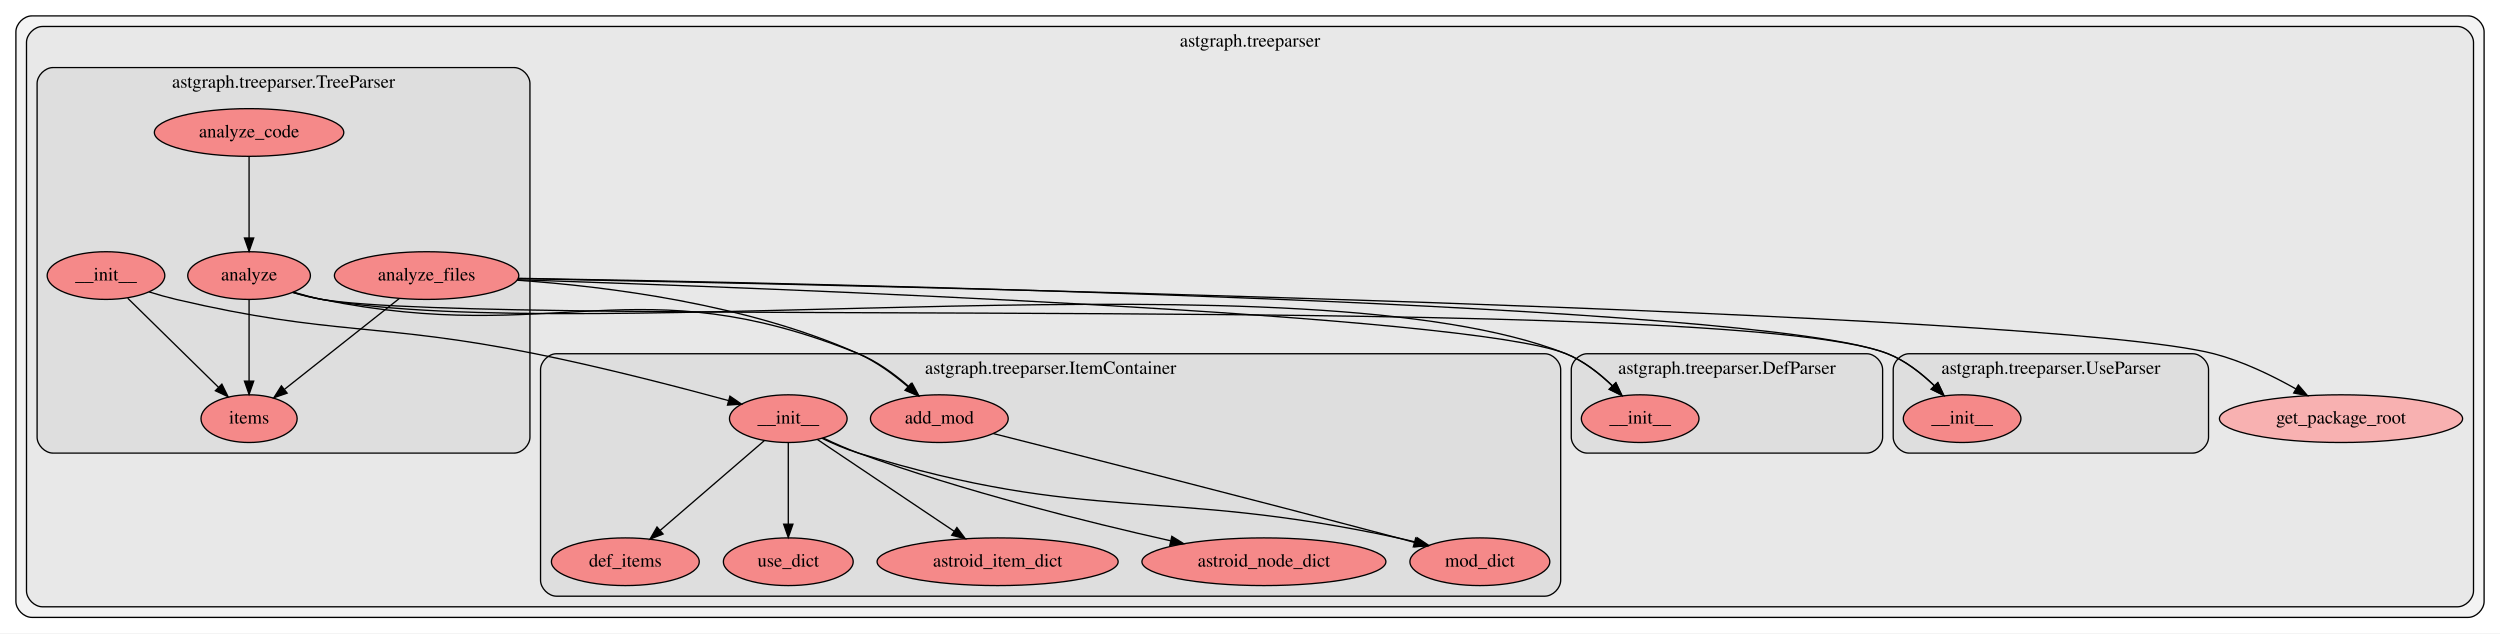
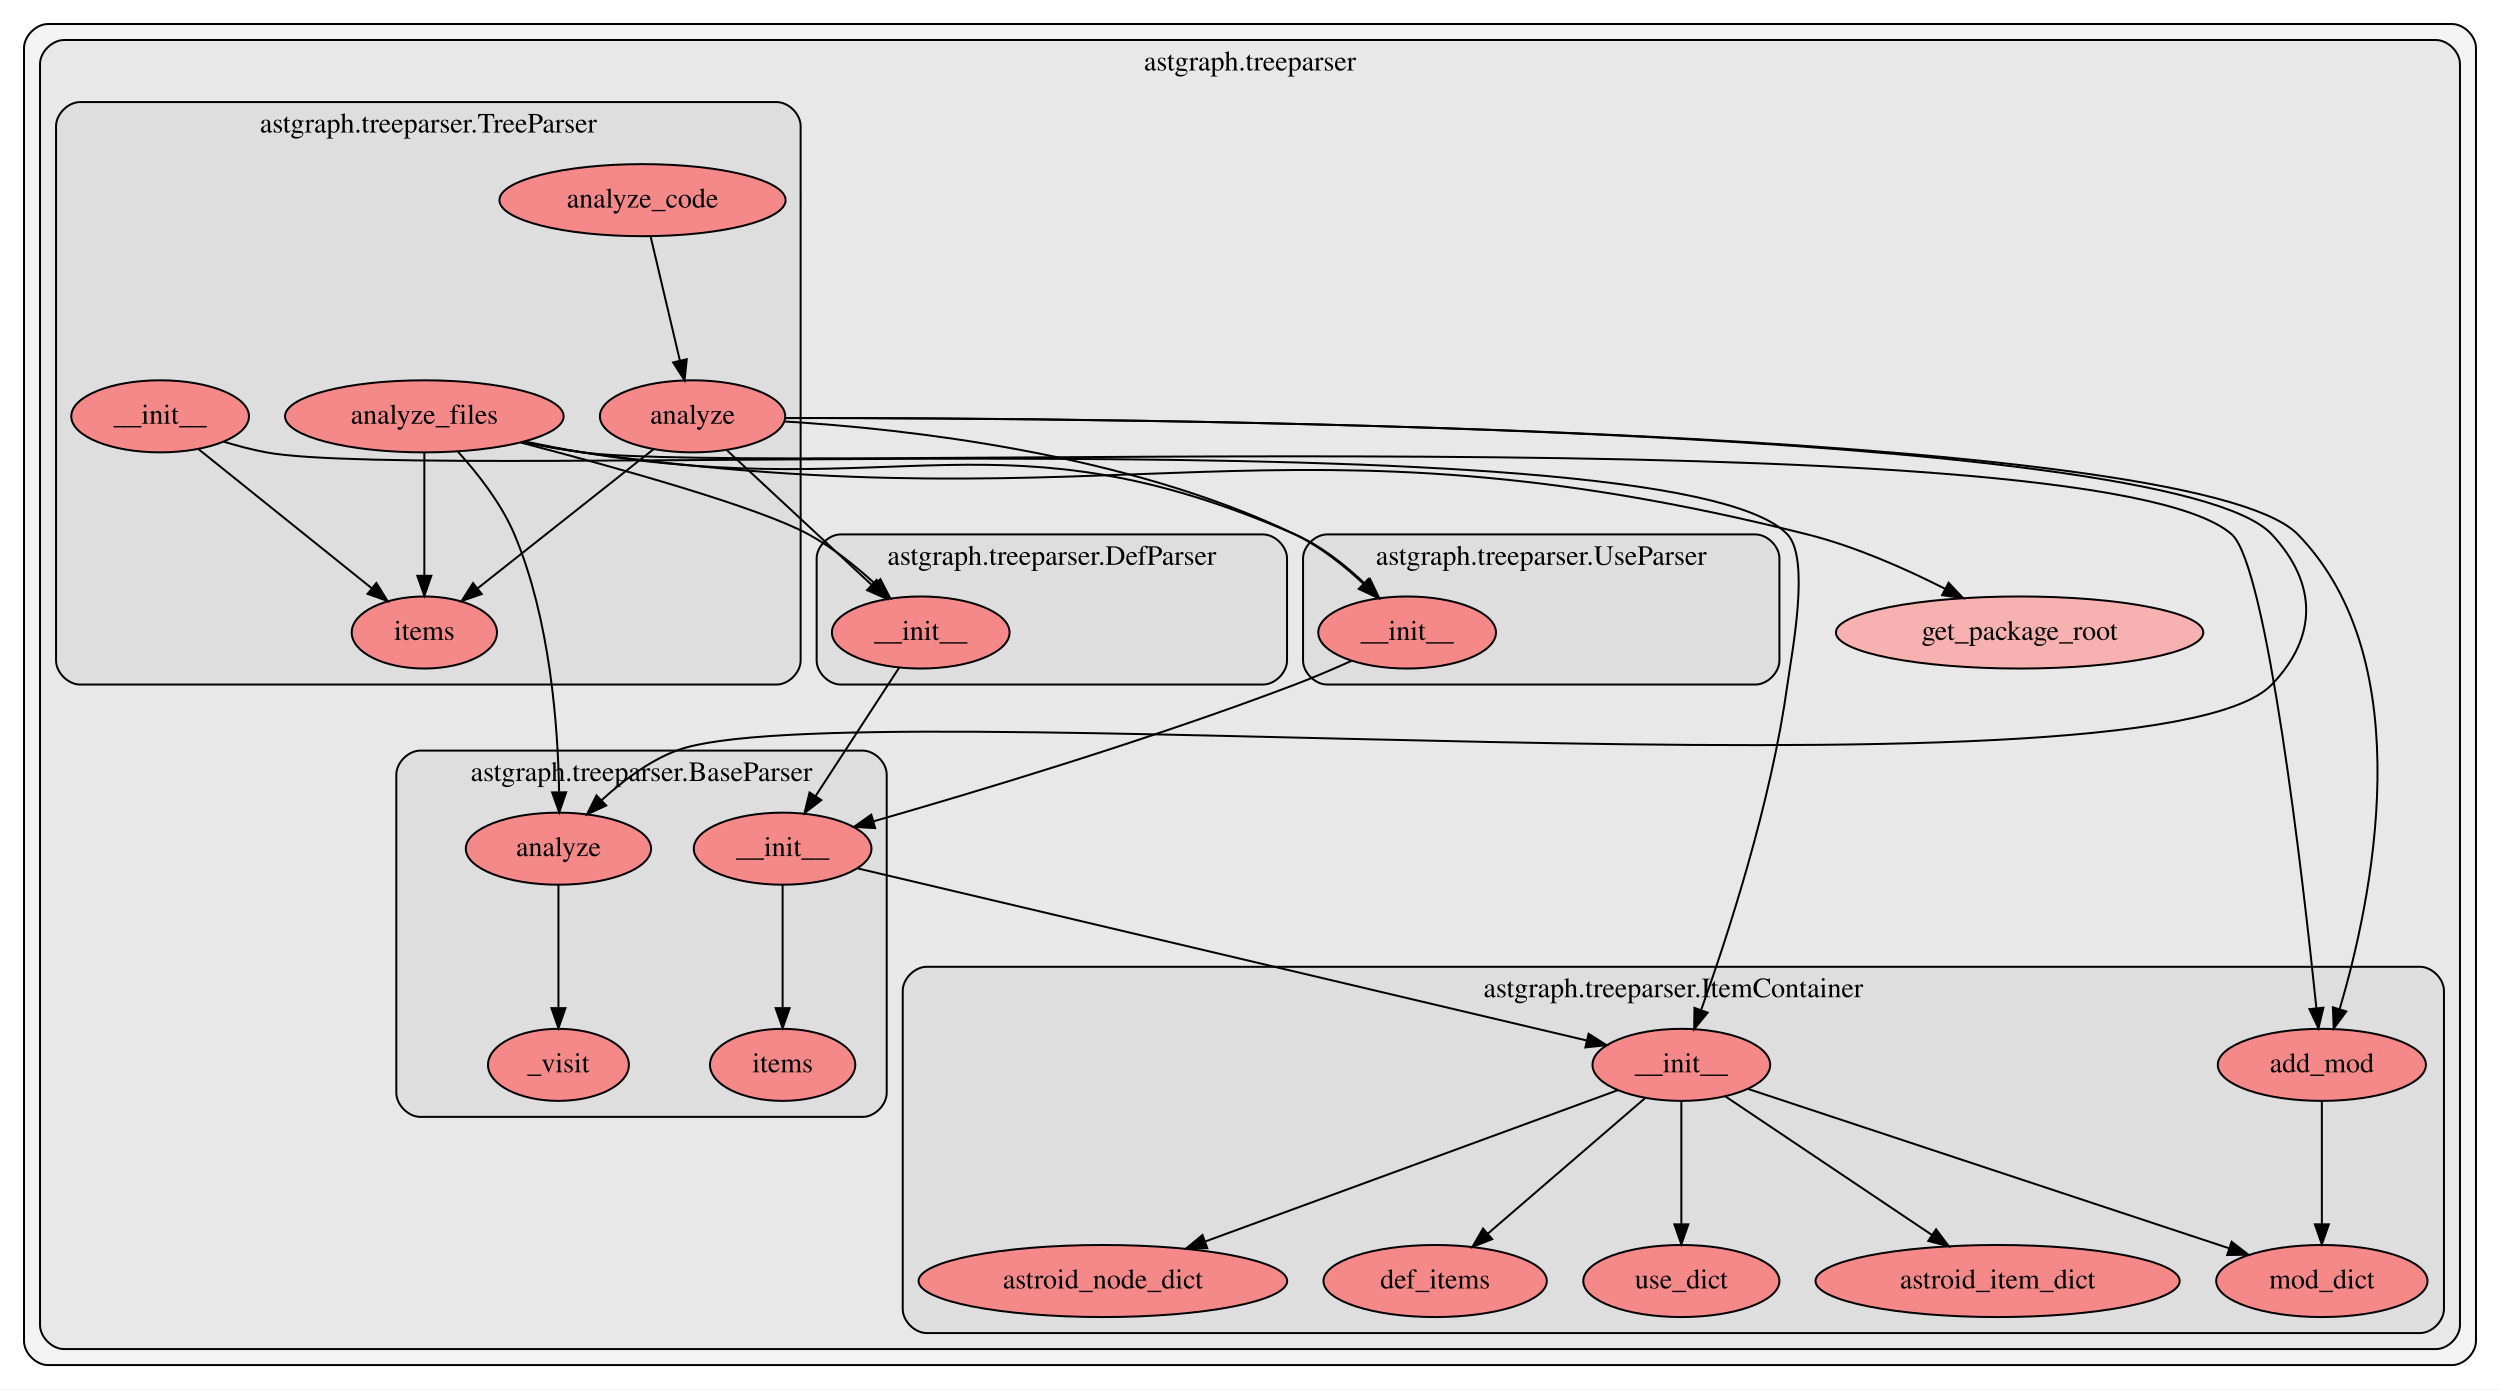
- <svg xmlns="http://www.w3.org/2000/svg" width="1887pt" height="478pt" viewBox="0.00 0.00 1887.00 478.00">
-   <g id="graph0" class="graph" transform="scale(1 1) rotate(0) translate(4 474)">
-     <polygon fill="white" stroke="transparent" points="-4,4 -4,-474 1883,-474 1883,4 -4,4" />
+ <svg xmlns="http://www.w3.org/2000/svg" width="1249pt" height="694pt" viewBox="0.00 0.00 1249.00 694.00">
+   <g id="graph0" class="graph" transform="scale(1 1) rotate(0) translate(4 690)">
+     <polygon fill="white" stroke="transparent" points="-4,4 -4,-690 1245,-690 1245,4 -4,4" />
    <g id="clust1" class="cluster">
-       <path fill="#808080" fill-opacity="0.094" stroke="black" d="M20,-8C20,-8 1859,-8 1859,-8 1865,-8 1871,-14 1871,-20 1871,-20 1871,-450 1871,-450 1871,-456 1865,-462 1859,-462 1859,-462 20,-462 20,-462 14,-462 8,-456 8,-450 8,-450 8,-20 8,-20 8,-14 14,-8 20,-8" />
+       <path fill="#808080" fill-opacity="0.094" stroke="black" d="M20,-8C20,-8 1221,-8 1221,-8 1227,-8 1233,-14 1233,-20 1233,-20 1233,-666 1233,-666 1233,-672 1227,-678 1221,-678 1221,-678 20,-678 20,-678 14,-678 8,-672 8,-666 8,-666 8,-20 8,-20 8,-14 14,-8 20,-8" />
    </g>
    <g id="clust2" class="cluster">
-       <path fill="#808080" fill-opacity="0.094" stroke="black" d="M28,-16C28,-16 1851,-16 1851,-16 1857,-16 1863,-22 1863,-28 1863,-28 1863,-442 1863,-442 1863,-448 1857,-454 1851,-454 1851,-454 28,-454 28,-454 22,-454 16,-448 16,-442 16,-442 16,-28 16,-28 16,-22 22,-16 28,-16" />
-       <text text-anchor="middle" x="939.5" y="-438.8" font-family="Times,serif" font-size="14.00">astgraph.treeparser</text>
+       <path fill="#808080" fill-opacity="0.094" stroke="black" d="M28,-16C28,-16 1213,-16 1213,-16 1219,-16 1225,-22 1225,-28 1225,-28 1225,-658 1225,-658 1225,-664 1219,-670 1213,-670 1213,-670 28,-670 28,-670 22,-670 16,-664 16,-658 16,-658 16,-28 16,-28 16,-22 22,-16 28,-16" />
+       <text text-anchor="middle" x="620.5" y="-654.8" font-family="Times,serif" font-size="14.00">astgraph.treeparser</text>
    </g>
    <g id="clust3" class="cluster">
-       <path fill="#808080" fill-opacity="0.094" stroke="black" d="M1194,-132C1194,-132 1405,-132 1405,-132 1411,-132 1417,-138 1417,-144 1417,-144 1417,-195 1417,-195 1417,-201 1411,-207 1405,-207 1405,-207 1194,-207 1194,-207 1188,-207 1182,-201 1182,-195 1182,-195 1182,-144 1182,-144 1182,-138 1188,-132 1194,-132" />
-       <text text-anchor="middle" x="1299.5" y="-191.8" font-family="Times,serif" font-size="14.00">astgraph.treeparser.DefParser</text>
+       <path fill="#808080" fill-opacity="0.094" stroke="black" d="M206,-132C206,-132 427,-132 427,-132 433,-132 439,-138 439,-144 439,-144 439,-303 439,-303 439,-309 433,-315 427,-315 427,-315 206,-315 206,-315 200,-315 194,-309 194,-303 194,-303 194,-144 194,-144 194,-138 200,-132 206,-132" />
+       <text text-anchor="middle" x="316.5" y="-299.8" font-family="Times,serif" font-size="14.00">astgraph.treeparser.BaseParser</text>
    </g>
    <g id="clust4" class="cluster">
-       <path fill="#808080" fill-opacity="0.094" stroke="black" d="M416,-24C416,-24 1162,-24 1162,-24 1168,-24 1174,-30 1174,-36 1174,-36 1174,-195 1174,-195 1174,-201 1168,-207 1162,-207 1162,-207 416,-207 416,-207 410,-207 404,-201 404,-195 404,-195 404,-36 404,-36 404,-30 410,-24 416,-24" />
-       <text text-anchor="middle" x="789" y="-191.8" font-family="Times,serif" font-size="14.00">astgraph.treeparser.ItemContainer</text>
+       <path fill="#808080" fill-opacity="0.094" stroke="black" d="M416,-348C416,-348 627,-348 627,-348 633,-348 639,-354 639,-360 639,-360 639,-411 639,-411 639,-417 633,-423 627,-423 627,-423 416,-423 416,-423 410,-423 404,-417 404,-411 404,-411 404,-360 404,-360 404,-354 410,-348 416,-348" />
+       <text text-anchor="middle" x="521.5" y="-407.8" font-family="Times,serif" font-size="14.00">astgraph.treeparser.DefParser</text>
    </g>
    <g id="clust5" class="cluster">
-       <path fill="#808080" fill-opacity="0.094" stroke="black" d="M36,-132C36,-132 384,-132 384,-132 390,-132 396,-138 396,-144 396,-144 396,-411 396,-411 396,-417 390,-423 384,-423 384,-423 36,-423 36,-423 30,-423 24,-417 24,-411 24,-411 24,-144 24,-144 24,-138 30,-132 36,-132" />
-       <text text-anchor="middle" x="210" y="-407.8" font-family="Times,serif" font-size="14.00">astgraph.treeparser.TreeParser</text>
+       <path fill="#808080" fill-opacity="0.094" stroke="black" d="M459,-24C459,-24 1205,-24 1205,-24 1211,-24 1217,-30 1217,-36 1217,-36 1217,-195 1217,-195 1217,-201 1211,-207 1205,-207 1205,-207 459,-207 459,-207 453,-207 447,-201 447,-195 447,-195 447,-36 447,-36 447,-30 453,-24 459,-24" />
+       <text text-anchor="middle" x="832" y="-191.8" font-family="Times,serif" font-size="14.00">astgraph.treeparser.ItemContainer</text>
    </g>
    <g id="clust6" class="cluster">
-       <path fill="#808080" fill-opacity="0.094" stroke="black" d="M1437,-132C1437,-132 1651,-132 1651,-132 1657,-132 1663,-138 1663,-144 1663,-144 1663,-195 1663,-195 1663,-201 1657,-207 1651,-207 1651,-207 1437,-207 1437,-207 1431,-207 1425,-201 1425,-195 1425,-195 1425,-144 1425,-144 1425,-138 1431,-132 1437,-132" />
-       <text text-anchor="middle" x="1544" y="-191.8" font-family="Times,serif" font-size="14.00">astgraph.treeparser.UseParser</text>
+       <path fill="#808080" fill-opacity="0.094" stroke="black" d="M36,-348C36,-348 384,-348 384,-348 390,-348 396,-354 396,-360 396,-360 396,-627 396,-627 396,-633 390,-639 384,-639 384,-639 36,-639 36,-639 30,-639 24,-633 24,-627 24,-627 24,-360 24,-360 24,-354 30,-348 36,-348" />
+       <text text-anchor="middle" x="210" y="-623.8" font-family="Times,serif" font-size="14.00">astgraph.treeparser.TreeParser</text>
+     </g>
+     <g id="clust7" class="cluster">
+       <path fill="#808080" fill-opacity="0.094" stroke="black" d="M659,-348C659,-348 873,-348 873,-348 879,-348 885,-354 885,-360 885,-360 885,-411 885,-411 885,-417 879,-423 873,-423 873,-423 659,-423 659,-423 653,-423 647,-417 647,-411 647,-411 647,-360 647,-360 647,-354 653,-348 659,-348" />
+       <text text-anchor="middle" x="766" y="-407.8" font-family="Times,serif" font-size="14.00">astgraph.treeparser.UseParser</text>
    </g>
    <g id="node1" class="node">
-       <ellipse fill="#ff9999" fill-opacity="0.698" stroke="black" cx="1763" cy="-158" rx="91.78" ry="18" />
-       <text text-anchor="middle" x="1763" y="-154.3" font-family="Times,serif" font-size="14.00" fill="#000000">get_package_root</text>
+       <ellipse fill="#ff9999" fill-opacity="0.698" stroke="black" cx="1005" cy="-374" rx="91.78" ry="18" />
+       <text text-anchor="middle" x="1005" y="-370.3" font-family="Times,serif" font-size="14.00" fill="#000000">get_package_root</text>
    </g>
    <g id="node2" class="node">
-       <ellipse fill="#ff6565" fill-opacity="0.698" stroke="black" cx="1234" cy="-158" rx="44.39" ry="18" />
-       <text text-anchor="middle" x="1234" y="-154.3" font-family="Times,serif" font-size="14.00" fill="#000000">__init__</text>
+       <ellipse fill="#ff6565" fill-opacity="0.698" stroke="black" cx="387" cy="-266" rx="44.39" ry="18" />
+       <text text-anchor="middle" x="387" y="-262.3" font-family="Times,serif" font-size="14.00" fill="#000000">__init__</text>
+     </g>
+     <g id="node5" class="node">
+       <ellipse fill="#ff6565" fill-opacity="0.698" stroke="black" cx="387" cy="-158" rx="36.29" ry="18" />
+       <text text-anchor="middle" x="387" y="-154.3" font-family="Times,serif" font-size="14.00" fill="#000000">items</text>
+     </g>
+     <g id="edge8" class="edge">
+       <path fill="none" stroke="#000000" d="M387,-247.97C387,-231.38 387,-205.88 387,-186.43" />
+       <polygon fill="#000000" stroke="#000000" points="390.5,-186.34 387,-176.34 383.5,-186.34 390.5,-186.34" />
+     </g>
+     <g id="node7" class="node">
+       <ellipse fill="#ff6565" fill-opacity="0.698" stroke="black" cx="836" cy="-158" rx="44.39" ry="18" />
+       <text text-anchor="middle" x="836" y="-154.3" font-family="Times,serif" font-size="14.00" fill="#000000">__init__</text>
+     </g>
+     <g id="edge7" class="edge">
+       <path fill="none" stroke="#000000" d="M424.51,-256.14C505.99,-236.91 699.03,-191.34 788.7,-170.17" />
+       <polygon fill="#000000" stroke="#000000" points="789.67,-173.53 798.6,-167.83 788.06,-166.72 789.67,-173.53" />
    </g>
    <g id="node3" class="node">
-       <ellipse fill="#ff6565" fill-opacity="0.698" stroke="black" cx="591" cy="-158" rx="44.39" ry="18" />
-       <text text-anchor="middle" x="591" y="-154.3" font-family="Times,serif" font-size="14.00" fill="#000000">__init__</text>
-     </g>
-     <g id="node5" class="node">
-       <ellipse fill="#ff6565" fill-opacity="0.698" stroke="black" cx="749" cy="-50" rx="90.98" ry="18" />
-       <text text-anchor="middle" x="749" y="-46.3" font-family="Times,serif" font-size="14.00" fill="#000000">astroid_item_dict</text>
+       <ellipse fill="#ff6565" fill-opacity="0.698" stroke="black" cx="275" cy="-158" rx="35.19" ry="18" />
+       <text text-anchor="middle" x="275" y="-154.3" font-family="Times,serif" font-size="14.00" fill="#000000">_visit</text>
+     </g>
+     <g id="node4" class="node">
+       <ellipse fill="#ff6565" fill-opacity="0.698" stroke="black" cx="275" cy="-266" rx="46.29" ry="18" />
+       <text text-anchor="middle" x="275" y="-262.3" font-family="Times,serif" font-size="14.00" fill="#000000">analyze</text>
+     </g>
+     <g id="edge9" class="edge">
+       <path fill="none" stroke="#000000" d="M275,-247.97C275,-231.38 275,-205.88 275,-186.43" />
+       <polygon fill="#000000" stroke="#000000" points="278.5,-186.34 275,-176.34 271.5,-186.34 278.5,-186.34" />
+     </g>
+     <g id="node6" class="node">
+       <ellipse fill="#ff6565" fill-opacity="0.698" stroke="black" cx="456" cy="-374" rx="44.39" ry="18" />
+       <text text-anchor="middle" x="456" y="-370.3" font-family="Times,serif" font-size="14.00" fill="#000000">__init__</text>
+     </g>
+     <g id="edge17" class="edge">
+       <path fill="none" stroke="#000000" d="M445.22,-356.44C434.04,-339.27 416.43,-312.21 403.5,-292.35" />
+       <polygon fill="#000000" stroke="#000000" points="406.32,-290.27 397.93,-283.8 400.46,-294.09 406.32,-290.27" />
+     </g>
+     <g id="node9" class="node">
+       <ellipse fill="#ff6565" fill-opacity="0.698" stroke="black" cx="994" cy="-50" rx="90.98" ry="18" />
+       <text text-anchor="middle" x="994" y="-46.3" font-family="Times,serif" font-size="14.00" fill="#000000">astroid_item_dict</text>
    </g>
    <g id="edge4" class="edge">
-       <path fill="none" stroke="#000000" d="M612.97,-142.26C639.79,-124.27 685.38,-93.68 716.32,-72.93" />
-       <polygon fill="#000000" stroke="#000000" points="718.27,-75.83 724.63,-67.35 714.37,-70.02 718.27,-75.83" />
-     </g>
-     <g id="node6" class="node">
-       <ellipse fill="#ff6565" fill-opacity="0.698" stroke="black" cx="950" cy="-50" rx="92.08" ry="18" />
-       <text text-anchor="middle" x="950" y="-46.3" font-family="Times,serif" font-size="14.00" fill="#000000">astroid_node_dict</text>
+       <path fill="none" stroke="#000000" d="M857.97,-142.26C884.79,-124.27 930.38,-93.68 961.32,-72.93" />
+       <polygon fill="#000000" stroke="#000000" points="963.27,-75.83 969.63,-67.35 959.37,-70.02 963.27,-75.83" />
+     </g>
+     <g id="node10" class="node">
+       <ellipse fill="#ff6565" fill-opacity="0.698" stroke="black" cx="547" cy="-50" rx="92.08" ry="18" />
+       <text text-anchor="middle" x="547" y="-46.3" font-family="Times,serif" font-size="14.00" fill="#000000">astroid_node_dict</text>
    </g>
    <g id="edge5" class="edge">
-       <path fill="none" stroke="#000000" d="M617.29,-143.44C625.69,-139.43 635.11,-135.24 644,-132 723.02,-103.18 816.94,-79.86 879.69,-65.78" />
-       <polygon fill="#000000" stroke="#000000" points="880.49,-69.18 889.49,-63.6 878.97,-62.35 880.49,-69.18" />
-     </g>
-     <g id="node7" class="node">
-       <ellipse fill="#ff6565" fill-opacity="0.698" stroke="black" cx="468" cy="-50" rx="55.79" ry="18" />
-       <text text-anchor="middle" x="468" y="-46.3" font-family="Times,serif" font-size="14.00" fill="#000000">def_items</text>
+       <path fill="none" stroke="#000000" d="M804.25,-145.35C754.52,-127.11 657.81,-91.64 598.17,-69.77" />
+       <polygon fill="#000000" stroke="#000000" points="599.16,-66.41 588.57,-66.25 596.75,-72.98 599.16,-66.41" />
+     </g>
+     <g id="node11" class="node">
+       <ellipse fill="#ff6565" fill-opacity="0.698" stroke="black" cx="713" cy="-50" rx="55.79" ry="18" />
+       <text text-anchor="middle" x="713" y="-46.3" font-family="Times,serif" font-size="14.00" fill="#000000">def_items</text>
    </g>
    <g id="edge2" class="edge">
-       <path fill="none" stroke="#000000" d="M572.85,-141.36C552.08,-123.46 517.88,-93.98 494.21,-73.59" />
-       <polygon fill="#000000" stroke="#000000" points="496.49,-70.93 486.63,-67.05 491.92,-76.23 496.49,-70.93" />
+       <path fill="none" stroke="#000000" d="M817.85,-141.36C797.08,-123.46 762.88,-93.98 739.21,-73.59" />
+       <polygon fill="#000000" stroke="#000000" points="741.49,-70.93 731.63,-67.05 736.92,-76.23 741.49,-70.93" />
+     </g>
+     <g id="node12" class="node">
+       <ellipse fill="#ff6565" fill-opacity="0.698" stroke="black" cx="1156" cy="-50" rx="52.79" ry="18" />
+       <text text-anchor="middle" x="1156" y="-46.3" font-family="Times,serif" font-size="14.00" fill="#000000">mod_dict</text>
+     </g>
+     <g id="edge1" class="edge">
+       <path fill="none" stroke="#000000" d="M869.34,-145.96C926.74,-126.94 1044.35,-87.98 1109.68,-66.34" />
+       <polygon fill="#000000" stroke="#000000" points="1110.92,-69.62 1119.31,-63.15 1108.72,-62.98 1110.92,-69.62" />
+     </g>
+     <g id="node13" class="node">
+       <ellipse fill="#ff6565" fill-opacity="0.698" stroke="black" cx="836" cy="-50" rx="48.99" ry="18" />
+       <text text-anchor="middle" x="836" y="-46.3" font-family="Times,serif" font-size="14.00" fill="#000000">use_dict</text>
+     </g>
+     <g id="edge3" class="edge">
+       <path fill="none" stroke="#000000" d="M836,-139.97C836,-123.38 836,-97.88 836,-78.43" />
+       <polygon fill="#000000" stroke="#000000" points="839.5,-78.34 836,-68.34 832.5,-78.34 839.5,-78.34" />
    </g>
    <g id="node8" class="node">
-       <ellipse fill="#ff6565" fill-opacity="0.698" stroke="black" cx="1113" cy="-50" rx="52.79" ry="18" />
-       <text text-anchor="middle" x="1113" y="-46.3" font-family="Times,serif" font-size="14.00" fill="#000000">mod_dict</text>
-     </g>
-     <g id="edge1" class="edge">
-       <path fill="none" stroke="#000000" d="M616.56,-143.14C625.08,-139.02 634.76,-134.84 644,-132 819.02,-78.17 871.98,-106.49 1051,-68 1055.42,-67.05 1059.98,-65.98 1064.55,-64.84" />
-       <polygon fill="#000000" stroke="#000000" points="1065.66,-68.17 1074.47,-62.28 1063.91,-61.39 1065.66,-68.17" />
-     </g>
-     <g id="node9" class="node">
-       <ellipse fill="#ff6565" fill-opacity="0.698" stroke="black" cx="591" cy="-50" rx="48.99" ry="18" />
-       <text text-anchor="middle" x="591" y="-46.3" font-family="Times,serif" font-size="14.00" fill="#000000">use_dict</text>
-     </g>
-     <g id="edge3" class="edge">
-       <path fill="none" stroke="#000000" d="M591,-139.97C591,-123.38 591,-97.88 591,-78.43" />
-       <polygon fill="#000000" stroke="#000000" points="594.5,-78.34 591,-68.34 587.5,-78.34 594.5,-78.34" />
-     </g>
-     <g id="node4" class="node">
-       <ellipse fill="#ff6565" fill-opacity="0.698" stroke="black" cx="705" cy="-158" rx="51.99" ry="18" />
-       <text text-anchor="middle" x="705" y="-154.3" font-family="Times,serif" font-size="14.00" fill="#000000">add_mod</text>
+       <ellipse fill="#ff6565" fill-opacity="0.698" stroke="black" cx="1156" cy="-158" rx="51.99" ry="18" />
+       <text text-anchor="middle" x="1156" y="-154.3" font-family="Times,serif" font-size="14.00" fill="#000000">add_mod</text>
    </g>
    <g id="edge6" class="edge">
-       <path fill="none" stroke="#000000" d="M745.8,-146.73C810.57,-130.37 940.85,-97.27 1051,-68 1055.07,-66.92 1059.28,-65.79 1063.5,-64.65" />
-       <polygon fill="#000000" stroke="#000000" points="1064.6,-67.98 1073.34,-61.98 1062.77,-61.22 1064.6,-67.98" />
-     </g>
-     <g id="node10" class="node">
-       <ellipse fill="#ff6565" fill-opacity="0.698" stroke="black" cx="76" cy="-266" rx="44.39" ry="18" />
-       <text text-anchor="middle" x="76" y="-262.3" font-family="Times,serif" font-size="14.00" fill="#000000">__init__</text>
-     </g>
-     <g id="edge8" class="edge">
-       <path fill="none" stroke="#000000" d="M108.57,-253.65C115.27,-251.57 122.32,-249.57 129,-248 247.6,-220.2 280.57,-230.98 400,-207 450.31,-196.9 507.28,-182.14 545.81,-171.66" />
-       <polygon fill="#000000" stroke="#000000" points="546.96,-174.98 555.68,-168.96 545.11,-168.22 546.96,-174.98" />
+       <path fill="none" stroke="#000000" d="M1156,-139.97C1156,-123.38 1156,-97.88 1156,-78.43" />
+       <polygon fill="#000000" stroke="#000000" points="1159.5,-78.34 1156,-68.34 1152.5,-78.34 1159.5,-78.34" />
    </g>
    <g id="node14" class="node">
-       <ellipse fill="#ff6565" fill-opacity="0.698" stroke="black" cx="184" cy="-158" rx="36.29" ry="18" />
-       <text text-anchor="middle" x="184" y="-154.3" font-family="Times,serif" font-size="14.00" fill="#000000">items</text>
-     </g>
-     <g id="edge7" class="edge">
-       <path fill="none" stroke="#000000" d="M92.4,-248.9C110.69,-230.95 140.4,-201.79 161.01,-181.57" />
-       <polygon fill="#000000" stroke="#000000" points="163.46,-184.06 168.15,-174.56 158.56,-179.07 163.46,-184.06" />
-     </g>
-     <g id="node11" class="node">
-       <ellipse fill="#ff6565" fill-opacity="0.698" stroke="black" cx="184" cy="-266" rx="46.29" ry="18" />
-       <text text-anchor="middle" x="184" y="-262.3" font-family="Times,serif" font-size="14.00" fill="#000000">analyze</text>
+       <ellipse fill="#ff6565" fill-opacity="0.698" stroke="black" cx="76" cy="-482" rx="44.39" ry="18" />
+       <text text-anchor="middle" x="76" y="-478.3" font-family="Times,serif" font-size="14.00" fill="#000000">__init__</text>
    </g>
    <g id="edge11" class="edge">
-       <path fill="none" stroke="#000000" d="M217.11,-253.27C224.25,-251.16 231.81,-249.25 239,-248 444.79,-212.31 983.74,-283.72 1178,-207 1191.16,-201.8 1203.39,-192.15 1213.04,-182.86" />
-       <polygon fill="#000000" stroke="#000000" points="1215.68,-185.16 1220.2,-175.58 1210.69,-180.26 1215.68,-185.16" />
+       <path fill="none" stroke="#000000" d="M107.61,-469.4C114.57,-467.26 121.97,-465.3 129,-464 212.17,-448.68 830.83,-484.39 889,-423 900.46,-410.9 891.27,-364.51 889,-348 880.84,-288.7 858.93,-221.79 845.97,-185.64" />
+       <polygon fill="#000000" stroke="#000000" points="849.13,-184.07 842.42,-175.87 842.55,-186.46 849.13,-184.07" />
+     </g>
+     <g id="node18" class="node">
+       <ellipse fill="#ff6565" fill-opacity="0.698" stroke="black" cx="208" cy="-374" rx="36.29" ry="18" />
+       <text text-anchor="middle" x="208" y="-370.3" font-family="Times,serif" font-size="14.00" fill="#000000">items</text>
    </g>
    <g id="edge10" class="edge">
-       <path fill="none" stroke="#000000" d="M217.47,-253.5C224.51,-251.4 231.95,-249.43 239,-248 416.3,-212 476.24,-274.74 644,-207 657.94,-201.37 671.32,-191.53 681.97,-182.22" />
-       <polygon fill="#000000" stroke="#000000" points="684.54,-184.62 689.55,-175.28 679.81,-179.45 684.54,-184.62" />
-     </g>
-     <g id="edge9" class="edge">
-       <path fill="none" stroke="#000000" d="M184,-247.97C184,-231.38 184,-205.88 184,-186.43" />
-       <polygon fill="#000000" stroke="#000000" points="187.5,-186.34 184,-176.34 180.5,-186.34 187.5,-186.34" />
+       <path fill="none" stroke="#000000" d="M95.19,-465.59C118.03,-447.25 156.28,-416.53 181.82,-396.02" />
+       <polygon fill="#000000" stroke="#000000" points="184.03,-398.74 189.63,-389.75 179.65,-393.28 184.03,-398.74" />
    </g>
    <g id="node15" class="node">
-       <ellipse fill="#ff6565" fill-opacity="0.698" stroke="black" cx="1477" cy="-158" rx="44.39" ry="18" />
-       <text text-anchor="middle" x="1477" y="-154.3" font-family="Times,serif" font-size="14.00" fill="#000000">__init__</text>
+       <ellipse fill="#ff6565" fill-opacity="0.698" stroke="black" cx="342" cy="-482" rx="46.29" ry="18" />
+       <text text-anchor="middle" x="342" y="-478.3" font-family="Times,serif" font-size="14.00" fill="#000000">analyze</text>
+     </g>
+     <g id="edge15" class="edge">
+       <path fill="none" stroke="#000000" d="M388.1,-481.17C549.25,-481.3 1080.31,-477.55 1131,-423 1153.69,-398.58 1154.08,-372.05 1131,-348 1069.64,-284.04 416.88,-346.4 334,-315 320.03,-309.71 306.88,-299.71 296.56,-290.21" />
+       <polygon fill="#000000" stroke="#000000" points="298.86,-287.57 289.25,-283.13 293.99,-292.6 298.86,-287.57" />
+     </g>
+     <g id="edge14" class="edge">
+       <path fill="none" stroke="#000000" d="M359.31,-464.9C378.51,-447.05 409.62,-418.12 431.35,-397.92" />
+       <polygon fill="#000000" stroke="#000000" points="433.96,-400.28 438.9,-390.9 429.19,-395.15 433.96,-400.28" />
+     </g>
+     <g id="edge13" class="edge">
+       <path fill="none" stroke="#000000" d="M388.21,-481.15C551.03,-481.21 1091.14,-477.29 1144,-423 1206.41,-358.9 1180.71,-239.27 1164.91,-185.91" />
+       <polygon fill="#000000" stroke="#000000" points="1168.2,-184.68 1161.91,-176.15 1161.51,-186.74 1168.2,-184.68" />
    </g>
    <g id="edge12" class="edge">
-       <path fill="none" stroke="#000000" d="M216.81,-253.31C224.04,-251.17 231.71,-249.23 239,-248 368.58,-226.13 1298.56,-254.72 1421,-207 1434.18,-201.86 1446.41,-192.22 1456.06,-182.92" />
-       <polygon fill="#000000" stroke="#000000" points="1458.71,-185.22 1463.21,-175.62 1453.71,-180.31 1458.71,-185.22" />
-     </g>
-     <g id="node12" class="node">
-       <ellipse fill="#ff6565" fill-opacity="0.698" stroke="black" cx="184" cy="-374" rx="71.49" ry="18" />
-       <text text-anchor="middle" x="184" y="-370.3" font-family="Times,serif" font-size="14.00" fill="#000000">analyze_code</text>
-     </g>
-     <g id="edge13" class="edge">
-       <path fill="none" stroke="#000000" d="M184,-355.97C184,-339.38 184,-313.88 184,-294.43" />
-       <polygon fill="#000000" stroke="#000000" points="187.5,-294.34 184,-284.34 180.5,-294.34 187.5,-294.34" />
-     </g>
-     <g id="node13" class="node">
-       <ellipse fill="#ff6565" fill-opacity="0.698" stroke="black" cx="318" cy="-266" rx="69.59" ry="18" />
-       <text text-anchor="middle" x="318" y="-262.3" font-family="Times,serif" font-size="14.00" fill="#000000">analyze_files</text>
-     </g>
-     <g id="edge14" class="edge">
-       <path fill="none" stroke="#000000" d="M387.05,-263.72C644.88,-258.72 1542.82,-239.15 1667,-207 1688.66,-201.39 1711.12,-190.49 1728.87,-180.48" />
-       <polygon fill="#000000" stroke="#000000" points="1730.79,-183.41 1737.69,-175.37 1727.28,-177.36 1730.79,-183.41" />
-     </g>
-     <g id="edge17" class="edge">
-       <path fill="none" stroke="#000000" d="M386.66,-262.86C577.59,-256.54 1105.58,-236.6 1178,-207 1191.09,-201.65 1203.32,-191.98 1212.98,-182.71" />
-       <polygon fill="#000000" stroke="#000000" points="1215.61,-185.03 1220.15,-175.46 1210.63,-180.11 1215.61,-185.03" />
+       <path fill="none" stroke="#000000" d="M322.52,-465.59C299.33,-447.25 260.5,-416.53 234.57,-396.02" />
+       <polygon fill="#000000" stroke="#000000" points="236.66,-393.21 226.64,-389.75 232.32,-398.7 236.66,-393.21" />
+     </g>
+     <g id="node19" class="node">
+       <ellipse fill="#ff6565" fill-opacity="0.698" stroke="black" cx="699" cy="-374" rx="44.39" ry="18" />
+       <text text-anchor="middle" x="699" y="-370.3" font-family="Times,serif" font-size="14.00" fill="#000000">__init__</text>
    </g>
    <g id="edge16" class="edge">
-       <path fill="none" stroke="#000000" d="M386.38,-262.48C454.37,-257.79 560.33,-244.5 644,-207 657.52,-200.94 670.68,-191.23 681.3,-182.12" />
-       <polygon fill="#000000" stroke="#000000" points="683.76,-184.62 688.88,-175.34 679.09,-179.4 683.76,-184.62" />
-     </g>
-     <g id="edge15" class="edge">
-       <path fill="none" stroke="#000000" d="M297.36,-248.67C274.14,-230.3 236.36,-200.42 210.86,-180.25" />
-       <polygon fill="#000000" stroke="#000000" points="212.73,-177.27 202.72,-173.81 208.39,-182.76 212.73,-177.27" />
+       <path fill="none" stroke="#000000" d="M387.88,-479.42C448.95,-475.75 559,-463.52 643,-423 655.56,-416.94 667.57,-407.35 677.22,-398.33" />
+       <polygon fill="#000000" stroke="#000000" points="679.71,-400.79 684.42,-391.3 674.82,-395.78 679.71,-400.79" />
+     </g>
+     <g id="node16" class="node">
+       <ellipse fill="#ff6565" fill-opacity="0.698" stroke="black" cx="317" cy="-590" rx="71.49" ry="18" />
+       <text text-anchor="middle" x="317" y="-586.3" font-family="Times,serif" font-size="14.00" fill="#000000">analyze_code</text>
+     </g>
+     <g id="edge19" class="edge">
+       <path fill="none" stroke="#000000" d="M321.02,-571.97C324.97,-555.2 331.07,-529.34 335.68,-509.81" />
+       <polygon fill="#000000" stroke="#000000" points="339.1,-510.52 337.99,-499.99 332.29,-508.92 339.1,-510.52" />
+     </g>
+     <g id="node17" class="node">
+       <ellipse fill="#ff6565" fill-opacity="0.698" stroke="black" cx="208" cy="-482" rx="69.59" ry="18" />
+       <text text-anchor="middle" x="208" y="-478.3" font-family="Times,serif" font-size="14.00" fill="#000000">analyze_files</text>
+     </g>
+     <g id="edge20" class="edge">
+       <path fill="none" stroke="#000000" d="M257.53,-469.19C267.26,-467.2 277.41,-465.35 287,-464 556.96,-426.11 634.6,-489.4 899,-423 922.85,-417.01 947.98,-405.86 967.79,-395.82" />
+       <polygon fill="#000000" stroke="#000000" points="969.51,-398.87 976.77,-391.16 966.28,-392.66 969.51,-398.87" />
+     </g>
+     <g id="edge24" class="edge">
+       <path fill="none" stroke="#000000" d="M224.83,-464.27C234.69,-453.43 246.45,-438.5 253,-423 270.91,-380.63 274.78,-326.61 275.33,-294.53" />
+       <polygon fill="#000000" stroke="#000000" points="278.84,-294.17 275.41,-284.15 271.84,-294.12 278.84,-294.17" />
+     </g>
+     <g id="edge23" class="edge">
+       <path fill="none" stroke="#000000" d="M256.2,-468.88C304.51,-456.3 375.18,-436.59 400,-423 411.93,-416.47 423.61,-407.09 433.18,-398.35" />
+       <polygon fill="#000000" stroke="#000000" points="435.84,-400.66 440.69,-391.24 431.02,-395.57 435.84,-400.66" />
+     </g>
+     <g id="edge22" class="edge">
+       <path fill="none" stroke="#000000" d="M257.09,-469.15C266.94,-467.13 277.26,-465.28 287,-464 377.89,-452.04 1042.44,-483.85 1111,-423 1128.63,-407.36 1146.56,-250.87 1153.26,-186.47" />
+       <polygon fill="#000000" stroke="#000000" points="1156.77,-186.56 1154.31,-176.26 1149.8,-185.85 1156.77,-186.56" />
+     </g>
+     <g id="edge21" class="edge">
+       <path fill="none" stroke="#000000" d="M208,-463.97C208,-447.38 208,-421.88 208,-402.43" />
+       <polygon fill="#000000" stroke="#000000" points="211.5,-402.34 208,-392.34 204.5,-402.34 211.5,-402.34" />
+     </g>
+     <g id="edge25" class="edge">
+       <path fill="none" stroke="#000000" d="M258.01,-469.47C267.6,-467.48 277.59,-465.55 287,-464 444.15,-438.11 497.04,-486.73 643,-423 655.96,-417.34 668.17,-407.63 677.85,-398.41" />
+       <polygon fill="#000000" stroke="#000000" points="680.45,-400.76 685.05,-391.22 675.5,-395.81 680.45,-400.76" />
    </g>
    <g id="edge18" class="edge">
-       <path fill="none" stroke="#000000" d="M387.24,-263.95C614.02,-260.14 1325.42,-245.24 1421,-207 1434.13,-201.75 1446.36,-192.09 1456.02,-182.81" />
-       <polygon fill="#000000" stroke="#000000" points="1458.66,-185.11 1463.18,-175.53 1453.67,-180.2 1458.66,-185.11" />
+       <path fill="none" stroke="#000000" d="M671.35,-359.91C662.39,-355.87 652.36,-351.56 643,-348 570.49,-320.44 484.08,-294.49 432.47,-279.69" />
+       <polygon fill="#000000" stroke="#000000" points="433.21,-276.26 422.63,-276.89 431.29,-283 433.21,-276.26" />
    </g>
  </g>
</svg>
